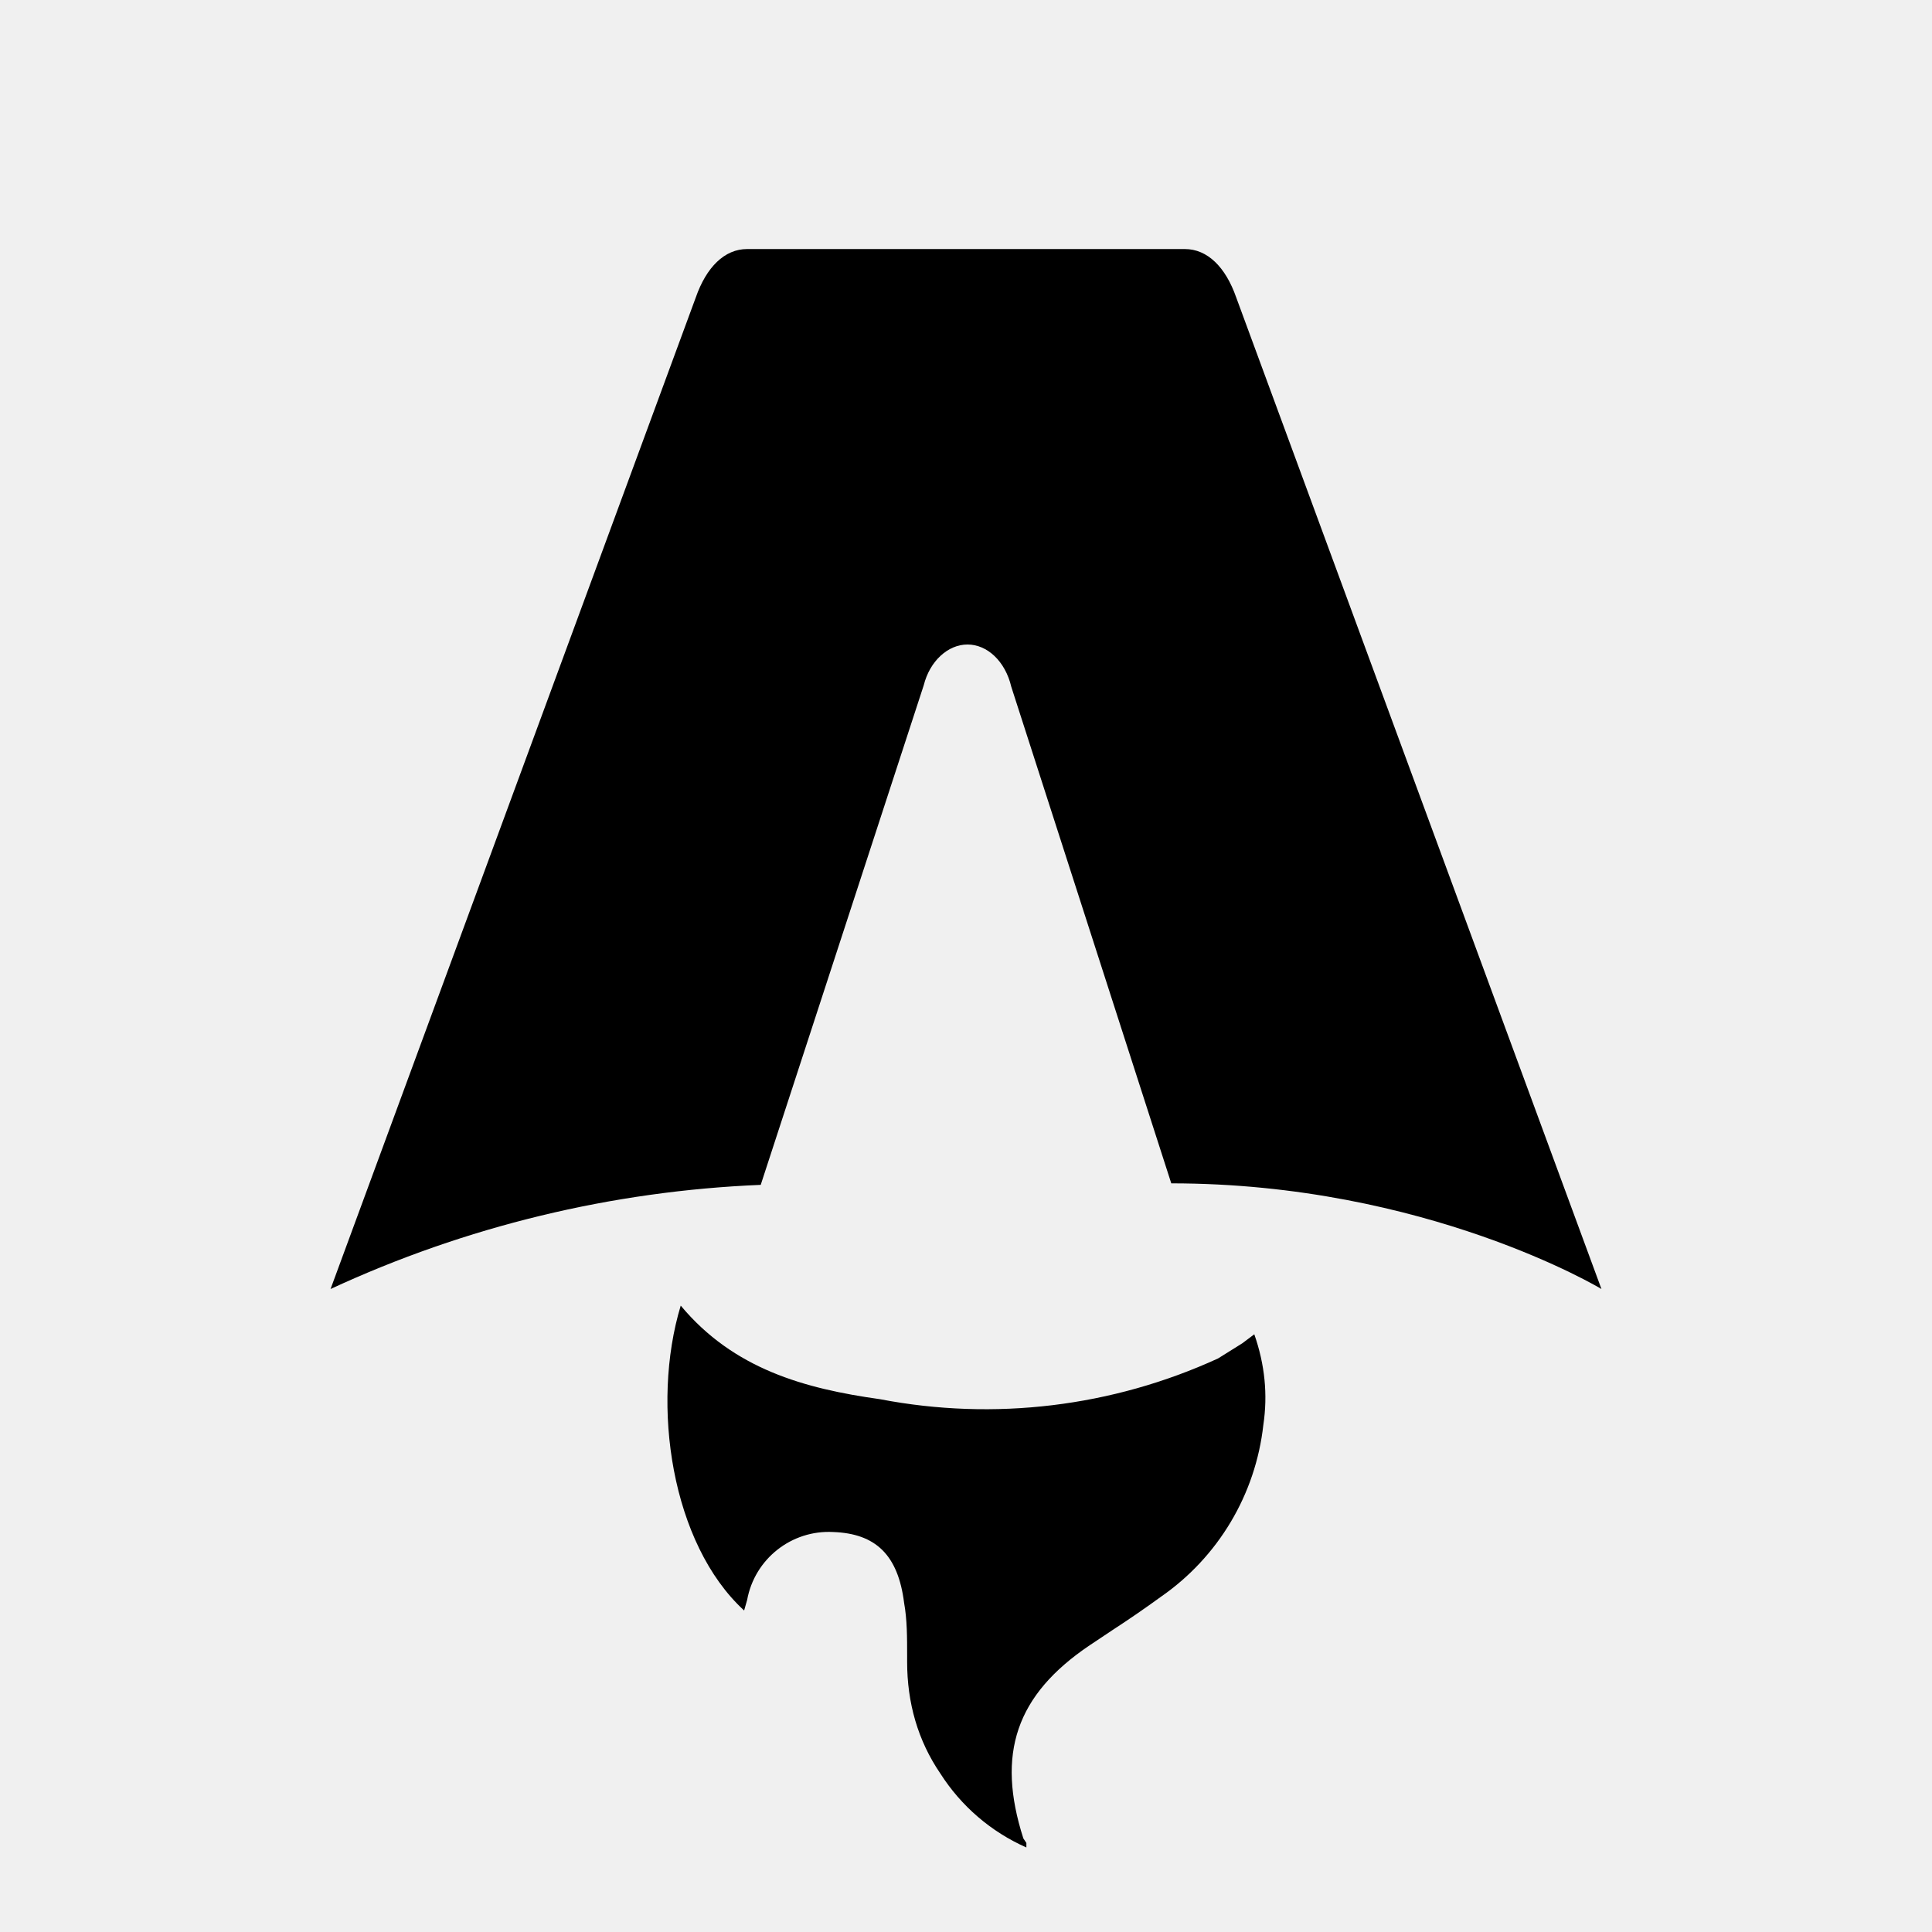
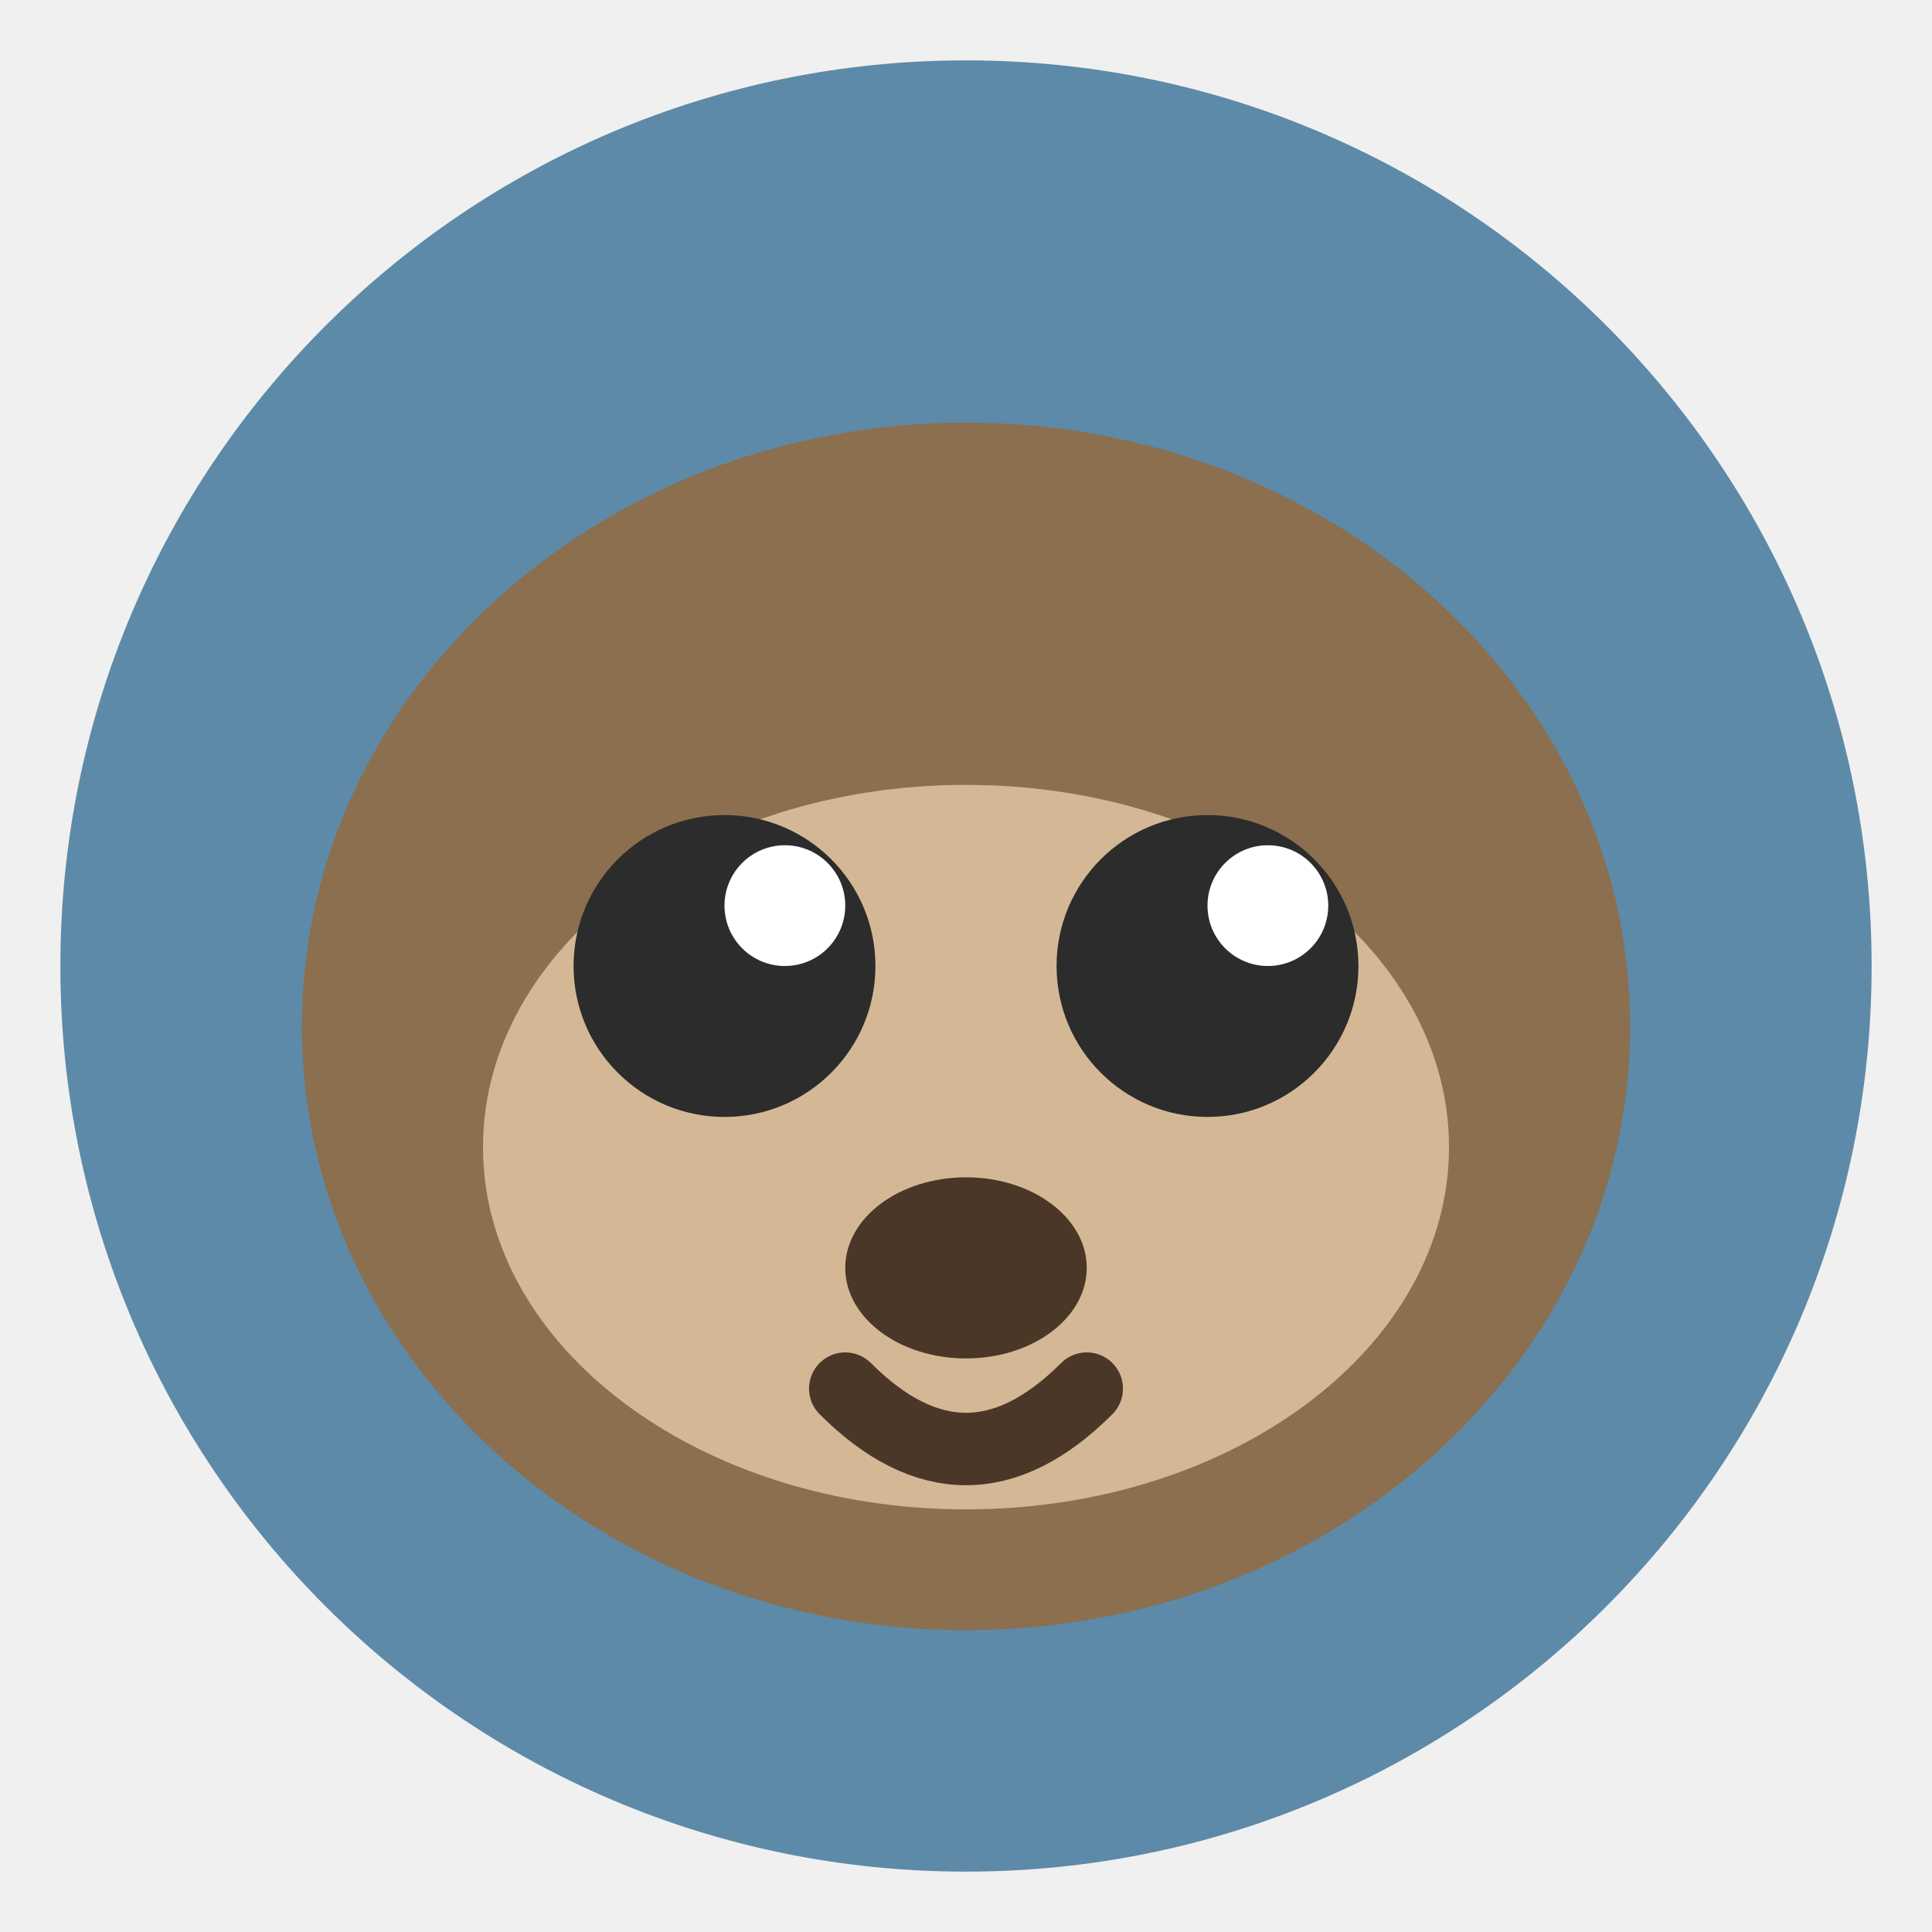
- <svg xmlns="http://www.w3.org/2000/svg" fill="none" viewBox="0 0 128 128">
-   <path d="M50.4 78.5a75.1 75.1 0 0 0-28.5 6.9l24.2-65.7c.7-2 1.9-3.2 3.4-3.2h29c1.5 0 2.7 1.2 3.4 3.2l24.2 65.7s-11.6-7-28.5-7L67 45.5c-.4-1.7-1.6-2.8-2.9-2.8-1.3 0-2.5 1.1-2.9 2.7L50.4 78.5Zm-1.1 28.2Zm-4.2-20.2c-2 6.6-.6 15.8 4.2 20.2a17.5 17.5 0 0 1 .2-.7 5.5 5.5 0 0 1 5.7-4.5c2.8.1 4.3 1.5 4.7 4.7.2 1.1.2 2.3.2 3.5v.4c0 2.7.7 5.2 2.2 7.4a13 13 0 0 0 5.7 4.9v-.3l-.2-.3c-1.8-5.6-.5-9.5 4.4-12.8l1.5-1a73 73 0 0 0 3.2-2.2 16 16 0 0 0 6.8-11.4c.3-2 .1-4-.6-6l-.8.6-1.6 1a37 37 0 0 1-22.4 2.7c-5-.7-9.7-2-13.2-6.2Z" />
-   <style>
-         path { fill: #000; }
-         @media (prefers-color-scheme: dark) {
-             path { fill: #FFF; }
-         }
-     </style>
+ <svg xmlns="http://www.w3.org/2000/svg" viewBox="0 0 32 32">
+   <circle cx="16" cy="16" r="15" fill="#5D8AA8" />
+   <ellipse cx="16" cy="17" rx="11" ry="10" fill="#8B6F4E" />
+   <ellipse cx="16" cy="19" rx="8" ry="6" fill="#D4B896" />
+   <circle cx="12" cy="16" r="2.5" fill="#2C2C2C" />
+   <circle cx="20" cy="16" r="2.5" fill="#2C2C2C" />
+   <circle cx="13" cy="15" r="1" fill="white" />
+   <circle cx="21" cy="15" r="1" fill="white" />
+   <ellipse cx="16" cy="21" rx="2" ry="1.5" fill="#4A3728" />
+   <path d="M 14 23 Q 16 25 18 23" stroke="#4A3728" stroke-width="1.2" fill="none" stroke-linecap="round" />
</svg>
